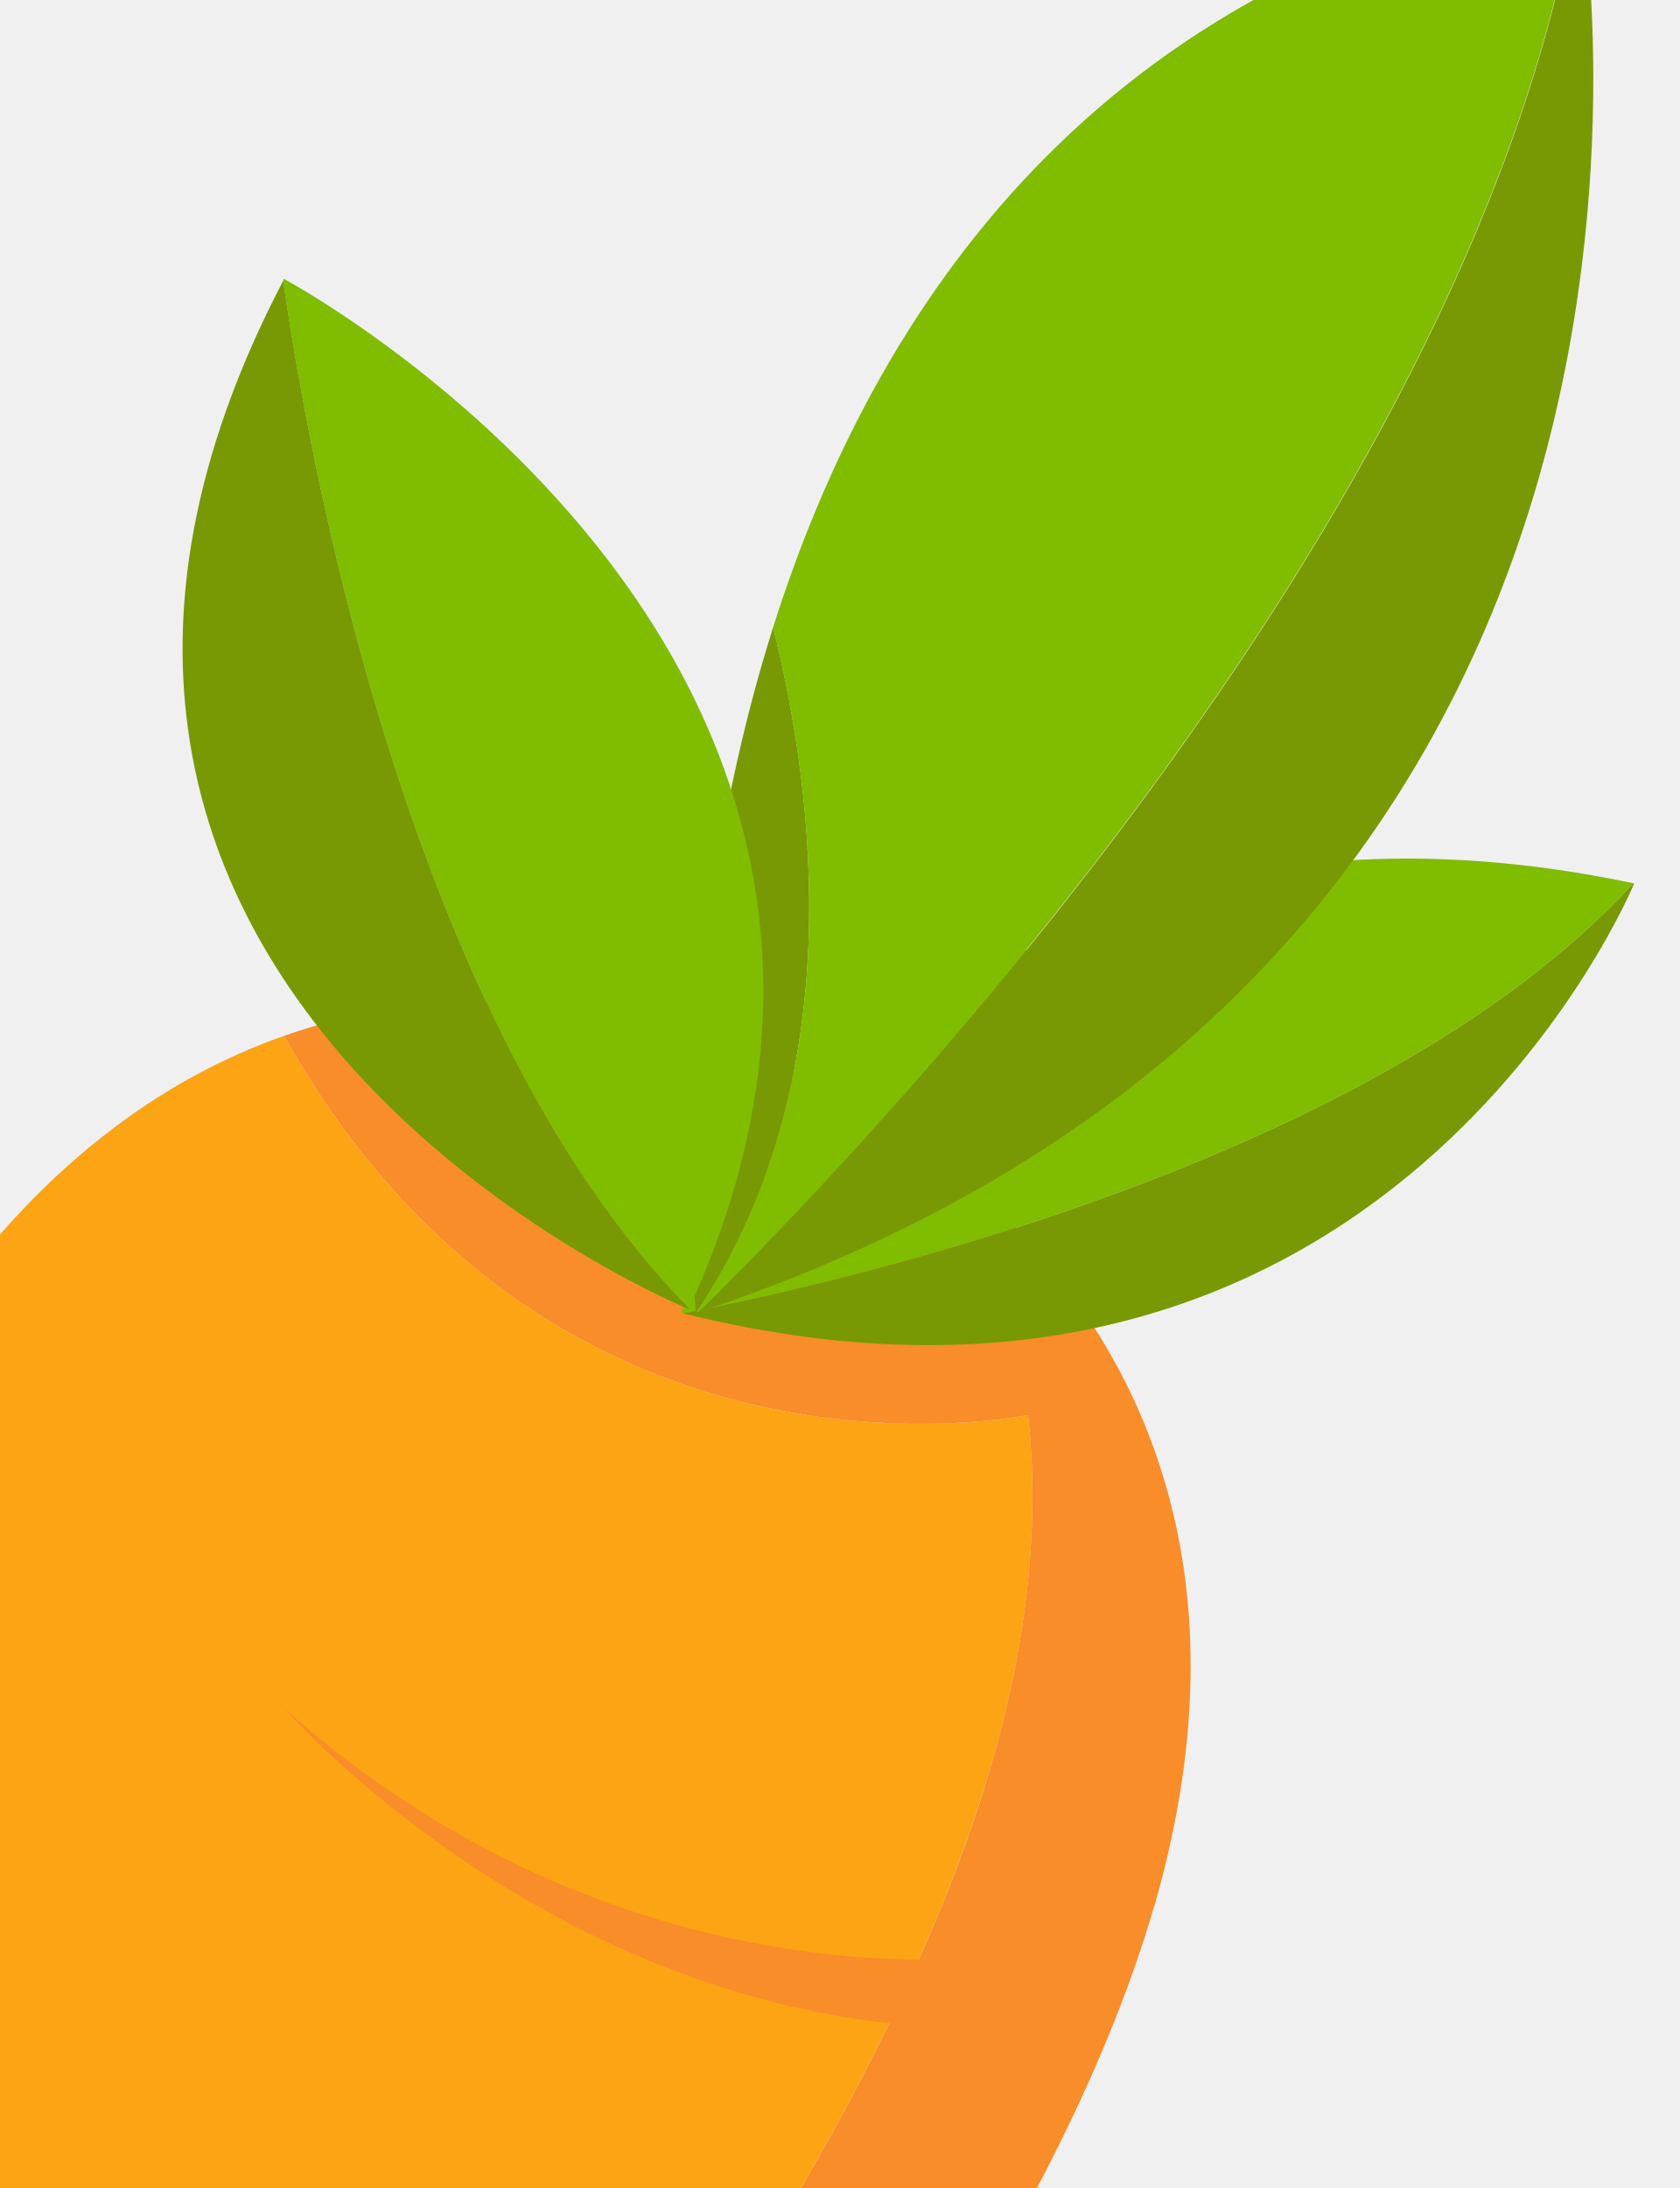
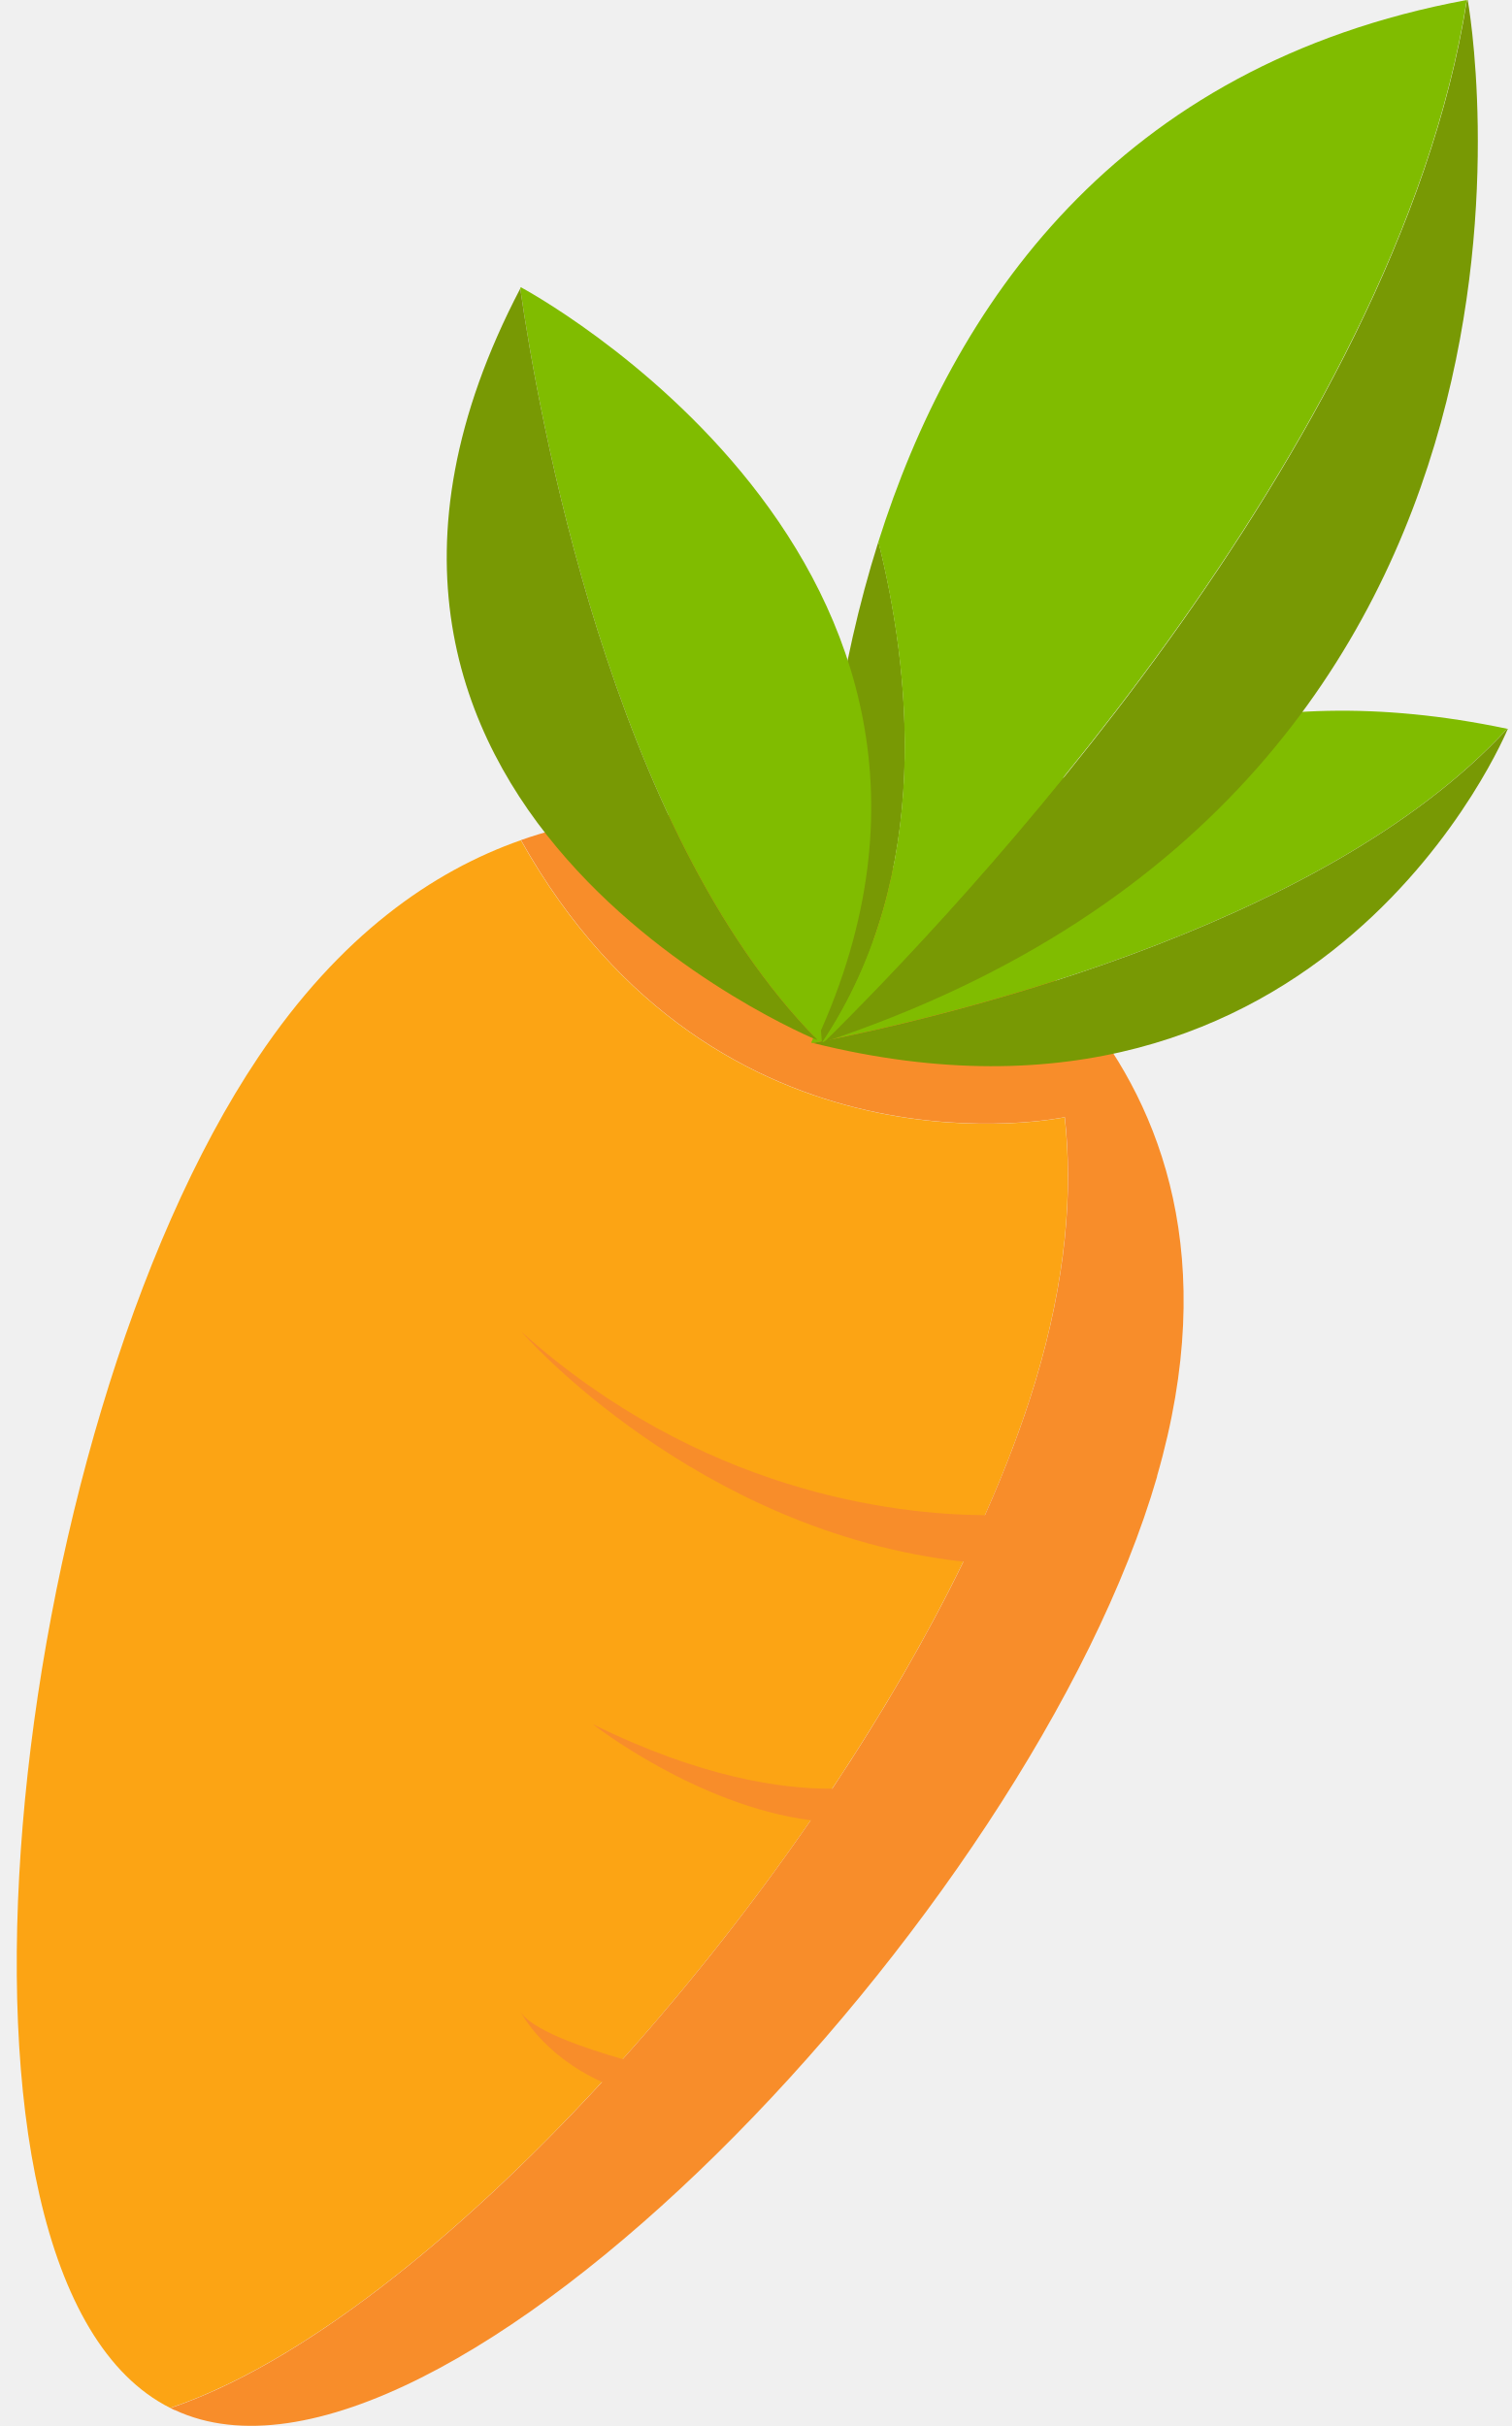
- <svg xmlns="http://www.w3.org/2000/svg" xmlns:xlink="http://www.w3.org/1999/xlink" viewBox="655.24 1931.68 140.43 182.94">
+ <svg xmlns="http://www.w3.org/2000/svg" id="Layer_1" version="1.1" viewBox="0 0 109.57 175.9">
  <defs>
    <style>
      .st0 {
-         fill: #ea5b0c;
+         fill: #789904;
      }
      .st1 {
-         fill: #f15a24;
+         fill: #f88d2a;
      }
      .st2 {
-         fill: url(#linear-gradient2);
+         fill: #80bc00;
      }
      .st3 {
-         fill: url(#linear-gradient1);
-       }
-       .st4 {
-         fill: url(#linear-gradient3);
-       }
-       .st5 {
-         fill: url(#linear-gradient5);
-       }
-       .st6 {
-         fill: url(#linear-gradient4);
-       }
-       .st7 {
-         fill: #789904;
-       }
-       .st8 {
-         fill: gray;
-       }
-       .st9 {
-         fill: #e6e6e6;
-       }
-       .st10 {
-         fill: #ffd900;
-       }
-       .st11 {
-         fill: #f88d2a;
-       }
-       .st12 {
-         font-family: MyriadPro-Regular, 'Myriad Pro';
-       }
-       .st12, .st13 {
-         font-size: 99.48px;
-       }
-       .st14 {
-         fill: none;
-       }
-       .st15 {
-         fill: url(#linear-gradient);
-       }
-       .st16 {
-         opacity: .5;
-       }
-       .st16, .st17, .st18, .st19, .st20 {
-         fill: #fff;
-       }
-       .st17 {
-         opacity: .47;
-       }
-       .st21 {
-         fill: #80bc00;
-       }
-       .st22 {
-         fill: #1d1d1b;
-       }
-       .st23 {
-         fill: #e94e1b;
-       }
-       .st24 {
-         fill: #ffed00;
-       }
-       .st25 {
-         fill: #666;
-       }
-       .st19 {
-         font-size: 48.44px;
-       }
-       .st19, .st20 {
-         font-family: BarthowheelRegular, Barthowheel;
-       }
-       .st26 {
-         fill: #fff7ae;
-       }
-       .st27 {
-         fill: #b7470f;
-       }
-       .st28 {
-         fill: #e30613;
-       }
-       .st29 {
-         fill: #f2f2f2;
-       }
-       .st20 {
-         font-size: 32.38px;
-       }
-       .st30 {
-         fill: #ededed;
-       }
-       .st31 {
        fill: #fca414;
      }
-       .st32 {
-         fill: #dadada;
-       }
-       .st13 {
-         font-family: MyriadPro-It, 'Myriad Pro';
-         font-style: italic;
-       }
    </style>
-     <linearGradient id="linear-gradient" x1="991.87" y1="1074.18" x2="991.87" y2="1045.42" gradientUnits="userSpaceOnUse">
-       <stop offset="0" stop-color="#ababab" />
-       <stop offset=".1" stop-color="#fff" />
-       <stop offset="1" stop-color="#d4d4d4" />
-     </linearGradient>
-     <linearGradient id="linear-gradient1" x1="970.99" y1="887.99" x2="882.35" y2="963.15" gradientUnits="userSpaceOnUse">
-       <stop offset="0" stop-color="#fff" />
-       <stop offset=".49" stop-color="#fff" />
-       <stop offset="1" stop-color="#d4d4d4" />
-     </linearGradient>
-     <linearGradient id="linear-gradient2" x1="1083.43" y1="1556.41" x2="1083.43" y2="1527.65" gradientTransform="translate(1705.251) scale(-1 1)" xlink:href="#linear-gradient" />
-     <linearGradient id="linear-gradient3" x1="1062" y1="1370.13" x2="974.33" y2="1444.48" gradientTransform="translate(1705.251) scale(-1 1)" xlink:href="#linear-gradient1" />
-     <linearGradient id="linear-gradient4" x1="719.4" y1="71.19" x2="1016.92" y2="191.7" gradientUnits="userSpaceOnUse">
-       <stop offset="0" stop-color="#999" />
-       <stop offset=".49" stop-color="#fff" />
-       <stop offset="1" stop-color="#999" />
-     </linearGradient>
-     <linearGradient id="linear-gradient5" x1="727.86" y1="478.54" x2="973.88" y2="578.18" xlink:href="#linear-gradient4" />
  </defs>
-   <g>
-     <path class="st31" d="M737.82,2080.32c3.55-11.74,4.34-21.8,3.39-30.33,0,0-39.66,8.46-62.22-31.7-10.08,3.54-20.69,10.88-30.05,24.84-28.91,43.11-39.62,139.75-10.08,154.55,34.24-11.5,85.41-72.6,98.95-117.36" />
-     <path class="st11" d="M751.76,2091.09c14.52-50.11-27.49-68.44-27.49-68.44l-5.23-2.44s-18.85-9.37-40.05-1.92c22.55,40.16,62.22,31.7,62.22,31.7.94,8.54.16,18.59-3.39,30.33-1.48,4.9-3.42,10.01-5.74,15.21-10.48-.07-32.56-2.69-53.03-20.98,0,0,19.92,22.89,50.56,26.29-4.17,8.57-9.27,17.36-15.01,25.98-5.75.04-15.02-1.26-27.41-7.39,0,0,11.84,9.29,24.95,11-6.58,9.55-13.89,18.83-21.51,27.33-4.16-1.19-10.68-3.36-11.78-5.57,0,0,2.42,5.02,9.4,8.19-16.7,18.13-34.62,32.33-49.39,37.3.15.08.3.15.45.22l.04.02c30.11,14.04,97.88-56.73,112.4-106.83" />
-     <path class="st21" d="M791.84,2005.53c-59.48-12.51-79.63,35.92-79.63,35.92.05.02.1.02.16.04,12.91-2.49,58.04-12.61,79.47-35.96" />
-     <path class="st7" d="M712.37,2041.49c58.79,14.64,79.54-35.95,79.54-35.95-.02,0-.04,0-.07-.01-21.43,23.35-66.56,33.47-79.47,35.96" />
-     <path class="st7" d="M713.68,2041.38c89.97-29.93,73.65-119.25,73.65-119.25-.03.01-.06.02-.09.04-8.07,51.43-58.72,104.58-73.56,119.21" />
-     <path class="st7" d="M719.89,1984.15c-9.22,29.16-6.46,57.28-6.46,57.28.01,0,.03-.01.05-.02,12.92-19.29,9.92-43.25,6.42-57.27" />
-     <path class="st21" d="M787.22,1922.14c-40.23,7.48-58.85,35.18-67.33,62.01,3.51,14.01,6.5,37.97-6.42,57.27.06-.02.13-.05.19-.07,14.84-14.63,65.49-67.78,73.56-119.21" />
-     <path class="st21" d="M712.87,2041.07c25.07-54.67-33.9-86.08-33.9-86.08-.02.06-.03.11-.05.17,1.97,13.78,10.35,62.04,33.94,85.91" />
-     <path class="st7" d="M678.92,1955.16c-31.07,59.42,33.93,85.98,33.93,85.98,0-.02.01-.05.02-.07-23.59-23.87-31.98-72.13-33.94-85.91" />
-   </g>
+   <path class="st3" d="M75.04,100.23c2.25-7.44,2.75-13.81,2.15-19.22,0,0-25.13,5.36-39.43-20.09-6.39,2.24-13.11,6.89-19.04,15.74C.41,103.98-6.38,165.21,12.34,174.59c21.7-7.29,54.12-46,62.7-74.36" />
+   <path class="st1" d="M83.88,107.05c9.2-31.75-17.42-43.37-17.42-43.37l-3.31-1.55s-11.94-5.94-25.38-1.22c14.29,25.45,39.43,20.09,39.43,20.09.6,5.41.1,11.78-2.15,19.22-.94,3.1-2.17,6.34-3.64,9.64-6.64-.04-20.63-1.7-33.6-13.29,0,0,12.62,14.5,32.04,16.66-2.64,5.43-5.87,11-9.51,16.46-3.64.03-9.52-.8-17.37-4.68,0,0,7.5,5.89,15.81,6.97-4.17,6.05-8.8,11.93-13.63,17.32-2.64-.75-6.77-2.13-7.46-3.53,0,0,1.53,3.18,5.96,5.19-10.58,11.49-21.94,20.49-31.3,23.64.1.05.19.09.29.14h.03c19.08,8.91,62.02-35.93,71.22-67.68" />
+   <path class="st2" d="M109.27,52.84c-37.69-7.93-50.46,22.76-50.46,22.76.03.01.06.01.1.03,8.18-1.58,36.78-7.99,50.36-22.79" />
+   <path class="st0" d="M58.92,75.62c37.25,9.28,50.4-22.78,50.4-22.78-.01,0-.03,0-.04,0-13.58,14.8-42.18,21.21-50.36,22.79" />
+   <path class="st0" d="M59.75,75.55C116.76,56.59,106.41,0,106.41,0c-.02,0-.04.01-.06.03-5.11,32.59-37.21,66.27-46.61,75.54" />
+   <path class="st0" d="M63.68,39.29c-5.84,18.48-4.09,36.3-4.09,36.3,0,0,.02,0,.03-.01,8.19-12.22,6.29-27.41,4.07-36.29" />
+   <path class="st2" d="M106.34,0c-25.49,4.74-37.29,22.29-42.66,39.29,2.22,8.88,4.12,24.06-4.07,36.29.04-.01.08-.03.12-.04C69.14,66.26,101.23,32.59,106.34,0" />
+   <path class="st2" d="M59.23,75.36c15.89-34.64-21.48-54.54-21.48-54.54-.01.04-.02.07-.03.11,1.25,8.73,6.56,39.31,21.51,54.44" />
+   <path class="st0" d="M37.72,20.92c-19.69,37.65,21.5,54.48,21.5,54.48,0-.01,0-.03.01-.04-14.95-15.13-20.26-45.7-21.51-54.44" />
</svg>
